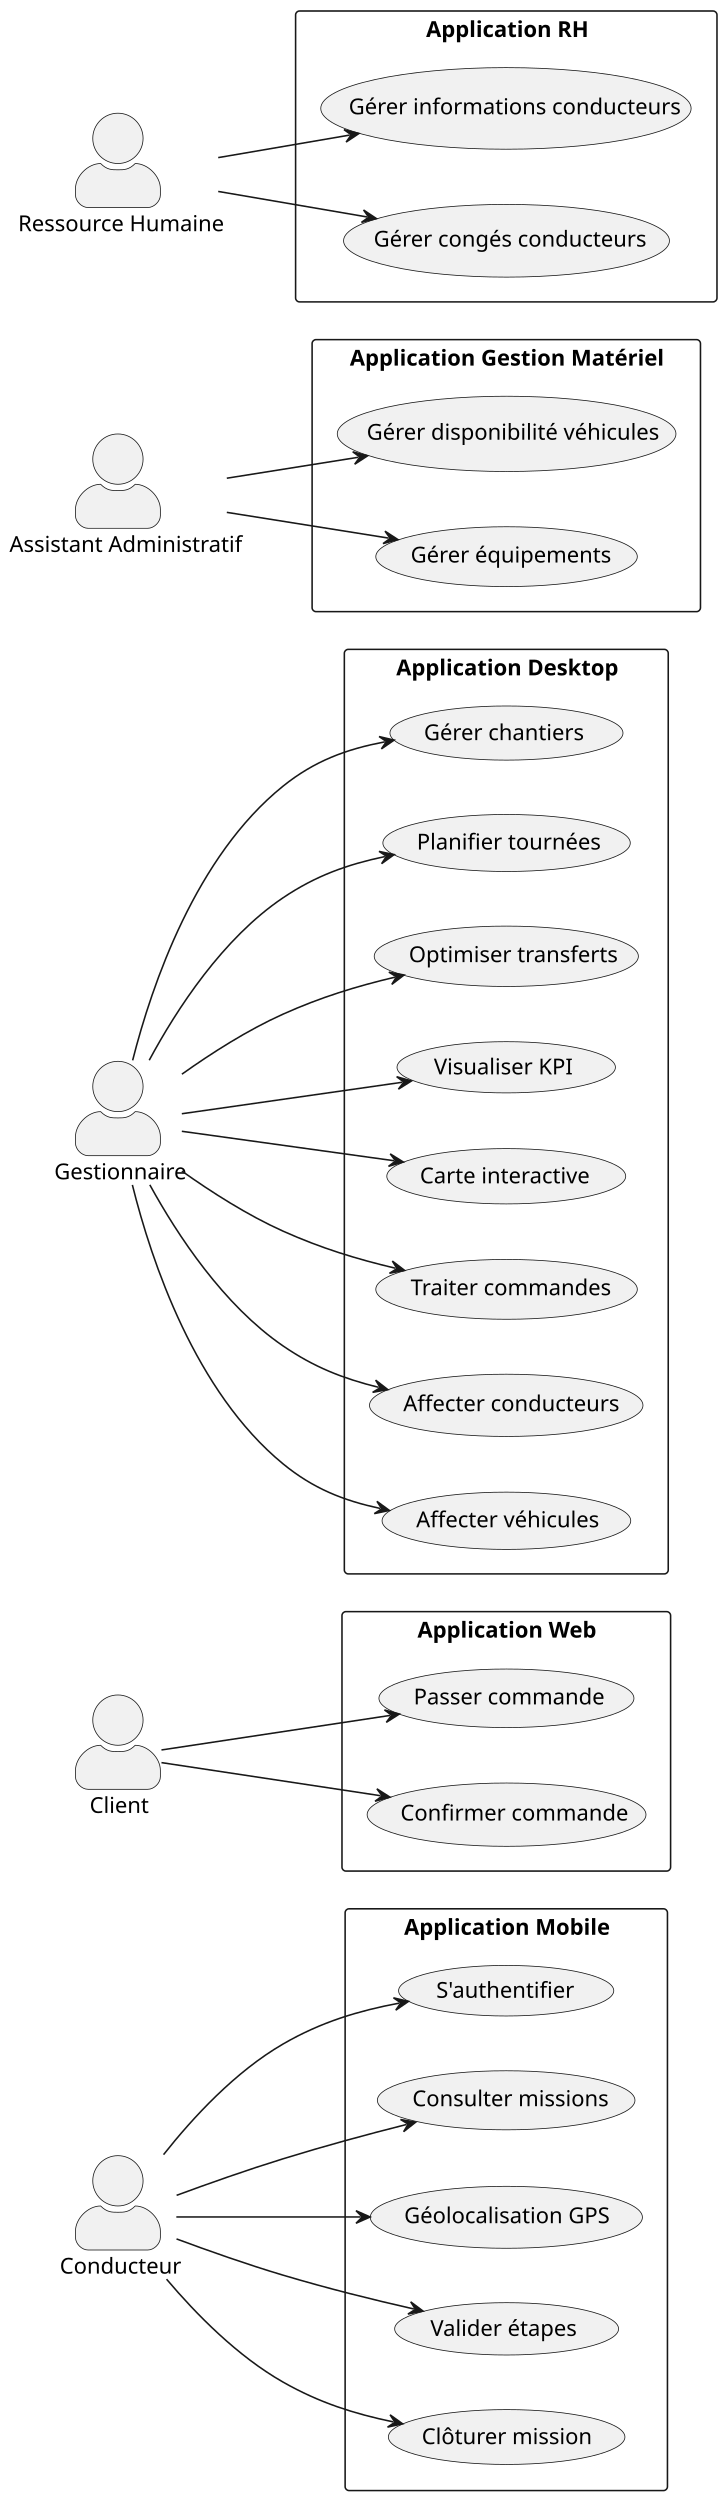
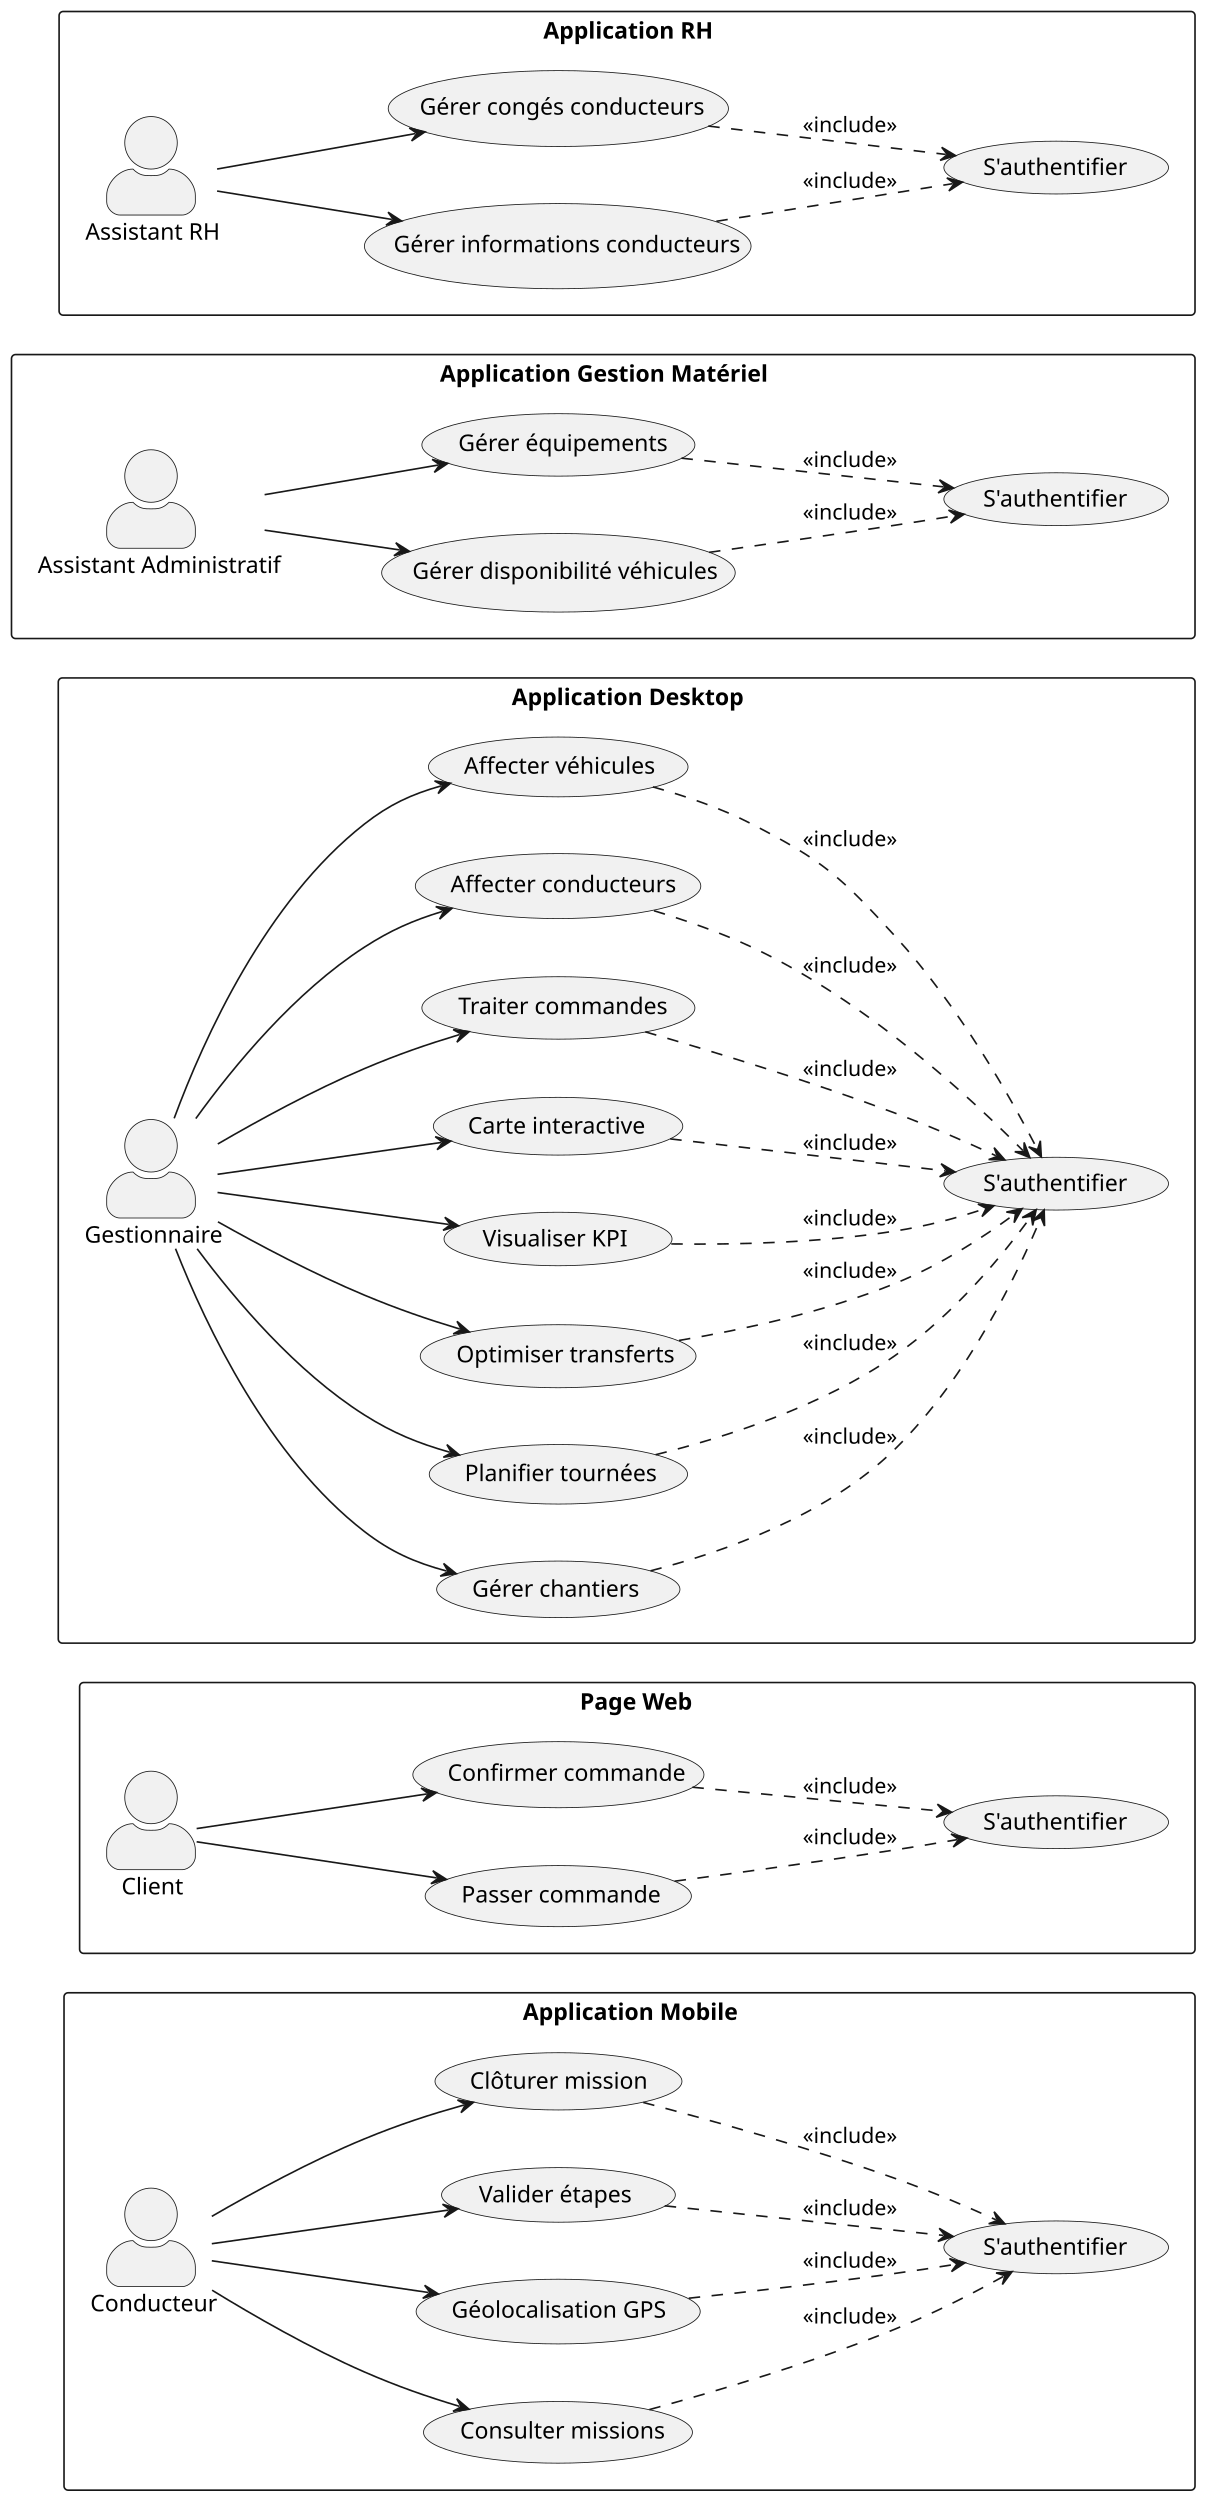
- <svg xmlns="http://www.w3.org/2000/svg" contentStyleType="text/css" height="1590px" preserveAspectRatio="none" style="width:462px;height:1590px;background:#FFFFFF;" version="1.1" viewBox="0 0 462 1590" width="462px" zoomAndPan="magnify">
+ <svg xmlns="http://www.w3.org/2000/svg" contentStyleType="text/css" height="1523px" preserveAspectRatio="none" style="width:734px;height:1523px;background:#FFFFFF;" version="1.1" viewBox="0 0 734 1523" width="734px" zoomAndPan="magnify">
  <defs />
  <g>
    <g id="cluster_Application Mobile">
-       <rect fill="none" height="370" rx="2.5" ry="2.5" style="stroke:#181818;stroke-width:1.0;" width="205" x="219.5" y="1214" />
-       <text fill="#000000" font-family="sans-serif" font-size="14" font-weight="bold" lengthAdjust="spacing" textLength="130" x="257" y="1230.533">Application Mobile</text>
-     </g>
-     <g id="cluster_Application Web">
-       <rect fill="none" height="165" rx="2.5" ry="2.5" style="stroke:#181818;stroke-width:1.0;" width="209" x="217.5" y="1025" />
-       <text fill="#000000" font-family="sans-serif" font-size="14" font-weight="bold" lengthAdjust="spacing" textLength="113" x="265.5" y="1041.533">Application Web</text>
+       <rect fill="none" height="303" rx="2.5" ry="2.5" style="stroke:#181818;stroke-width:1.0;" width="689" x="39" y="1214" />
+       <text fill="#000000" font-family="sans-serif" font-size="14" font-weight="bold" lengthAdjust="spacing" textLength="130" x="318.5" y="1230.533">Application Mobile</text>
+     </g>
+     <g id="cluster_Page Web">
+       <rect fill="none" height="165" rx="2.5" ry="2.5" style="stroke:#181818;stroke-width:1.0;" width="679.5" x="48.5" y="1025" />
+       <text fill="#000000" font-family="sans-serif" font-size="14" font-weight="bold" lengthAdjust="spacing" textLength="70" x="353.25" y="1041.533">Page Web</text>
    </g>
    <g id="cluster_Application Desktop">
-       <rect fill="none" height="588" rx="2.5" ry="2.5" style="stroke:#181818;stroke-width:1.0;" width="206" x="219" y="413" />
-       <text fill="#000000" font-family="sans-serif" font-size="14" font-weight="bold" lengthAdjust="spacing" textLength="140" x="252" y="429.533">Application Desktop</text>
+       <rect fill="none" height="588" rx="2.5" ry="2.5" style="stroke:#181818;stroke-width:1.0;" width="692.5" x="35.5" y="413" />
+       <text fill="#000000" font-family="sans-serif" font-size="14" font-weight="bold" lengthAdjust="spacing" textLength="140" x="311.75" y="429.533">Application Desktop</text>
    </g>
    <g id="cluster_Application Gestion Matériel">
-       <rect fill="none" height="173" rx="2.5" ry="2.5" style="stroke:#181818;stroke-width:1.0;" width="247" x="198.5" y="216" />
-       <text fill="#000000" font-family="sans-serif" font-size="14" font-weight="bold" lengthAdjust="spacing" textLength="199" x="222.5" y="232.533">Application Gestion Matériel</text>
+       <rect fill="none" height="173" rx="2.5" ry="2.5" style="stroke:#181818;stroke-width:1.0;" width="721" x="7" y="216" />
+       <text fill="#000000" font-family="sans-serif" font-size="14" font-weight="bold" lengthAdjust="spacing" textLength="199" x="268" y="232.533">Application Gestion Matériel</text>
    </g>
    <g id="cluster_Application RH">
-       <rect fill="none" height="185" rx="2.5" ry="2.5" style="stroke:#181818;stroke-width:1.0;" width="268" x="188" y="7" />
-       <text fill="#000000" font-family="sans-serif" font-size="14" font-weight="bold" lengthAdjust="spacing" textLength="102" x="271" y="23.533">Application RH</text>
-     </g>
-     <g id="elem_S'authentifier">
-       <ellipse cx="321.928" cy="1266.085" fill="#F1F1F1" rx="68.428" ry="16.085" style="stroke:#181818;stroke-width:0.5;" />
-       <text fill="#000000" font-family="sans-serif" font-size="14" lengthAdjust="spacing" textLength="83" x="277.428" y="1270.602">S'authentifier</text>
+       <rect fill="none" height="185" rx="2.5" ry="2.5" style="stroke:#181818;stroke-width:1.0;" width="692" x="36" y="7" />
+       <text fill="#000000" font-family="sans-serif" font-size="14" font-weight="bold" lengthAdjust="spacing" textLength="102" x="331" y="23.533">Application RH</text>
+     </g>
+     <g id="elem_Conducteur">
+       <ellipse cx="92" cy="1349" fill="#F1F1F1" rx="16" ry="16" style="stroke:#181818;stroke-width:0.5;" />
+       <path d="M92,1369 C96,1369 99,1369 103,1365 C111,1365 119,1373 119,1381 L119,1385 C119,1389 115,1393 111,1393 L73,1393 C69,1393 65,1389 65,1385 L65,1381 C65,1373 73,1365 81,1365 C85,1369 88,1369 92,1369 " fill="#F1F1F1" style="stroke:#181818;stroke-width:0.5;" />
+       <text fill="#000000" font-family="sans-serif" font-size="14" lengthAdjust="spacing" textLength="74" x="55" y="1408.033">Conducteur</text>
+     </g>
+     <g id="elem_AuthMobile">
+       <ellipse cx="643.428" cy="1369.085" fill="#F1F1F1" rx="68.428" ry="16.085" style="stroke:#181818;stroke-width:0.5;" />
+       <text fill="#000000" font-family="sans-serif" font-size="14" lengthAdjust="spacing" textLength="83" x="598.928" y="1373.602">S'authentifier</text>
    </g>
    <g id="elem_Consulter missions">
-       <ellipse cx="321.92" cy="1335.784" fill="#F1F1F1" rx="81.92" ry="18.784" style="stroke:#181818;stroke-width:0.5;" />
-       <text fill="#000000" font-family="sans-serif" font-size="14" lengthAdjust="spacing" textLength="119" x="262.251" y="1339.563">Consulter missions</text>
+       <ellipse cx="339.92" cy="1481.784" fill="#F1F1F1" rx="81.92" ry="18.784" style="stroke:#181818;stroke-width:0.5;" />
+       <text fill="#000000" font-family="sans-serif" font-size="14" lengthAdjust="spacing" textLength="119" x="280.251" y="1485.563">Consulter missions</text>
    </g>
    <g id="elem_Géolocalisation GPS">
-       <ellipse cx="322.041" cy="1410.208" fill="#F1F1F1" rx="86.541" ry="19.708" style="stroke:#181818;stroke-width:0.5;" />
-       <text fill="#000000" font-family="sans-serif" font-size="14" lengthAdjust="spacing" textLength="130" x="257.041" y="1413.937">Géolocalisation GPS</text>
+       <ellipse cx="340.041" cy="1408.208" fill="#F1F1F1" rx="86.541" ry="19.708" style="stroke:#181818;stroke-width:0.5;" />
+       <text fill="#000000" font-family="sans-serif" font-size="14" lengthAdjust="spacing" textLength="130" x="275.041" y="1411.937">Géolocalisation GPS</text>
    </g>
    <g id="elem_Valider étapes">
-       <ellipse cx="322.211" cy="1481.142" fill="#F1F1F1" rx="71.211" ry="16.642" style="stroke:#181818;stroke-width:0.5;" />
-       <text fill="#000000" font-family="sans-serif" font-size="14" lengthAdjust="spacing" textLength="91" x="273.711" y="1485.659">Valider étapes</text>
+       <ellipse cx="340.211" cy="1337.142" fill="#F1F1F1" rx="71.211" ry="16.642" style="stroke:#181818;stroke-width:0.5;" />
+       <text fill="#000000" font-family="sans-serif" font-size="14" lengthAdjust="spacing" textLength="91" x="291.711" y="1341.659">Valider étapes</text>
    </g>
    <g id="elem_Clôturer mission">
-       <ellipse cx="322.226" cy="1549.945" fill="#F1F1F1" rx="75.226" ry="17.445" style="stroke:#181818;stroke-width:0.5;" />
-       <text fill="#000000" font-family="sans-serif" font-size="14" lengthAdjust="spacing" textLength="102" x="268.226" y="1554.462">Clôturer mission</text>
+       <ellipse cx="340.226" cy="1267.945" fill="#F1F1F1" rx="75.226" ry="17.445" style="stroke:#181818;stroke-width:0.5;" />
+       <text fill="#000000" font-family="sans-serif" font-size="14" lengthAdjust="spacing" textLength="102" x="286.226" y="1272.462">Clôturer mission</text>
+     </g>
+     <g id="elem_Client">
+       <ellipse cx="92" cy="1095" fill="#F1F1F1" rx="16" ry="16" style="stroke:#181818;stroke-width:0.5;" />
+       <path d="M92,1115 C96,1115 99,1115 103,1111 C111,1111 119,1119 119,1127 L119,1131 C119,1135 115,1139 111,1139 L73,1139 C69,1139 65,1135 65,1131 L65,1127 C65,1119 73,1111 81,1111 C85,1115 88,1115 92,1115 " fill="#F1F1F1" style="stroke:#181818;stroke-width:0.5;" />
+       <text fill="#000000" font-family="sans-serif" font-size="14" lengthAdjust="spacing" textLength="36" x="74" y="1154.033">Client</text>
+     </g>
+     <g id="elem_AuthWeb">
+       <ellipse cx="643.428" cy="1110.085" fill="#F1F1F1" rx="68.428" ry="16.085" style="stroke:#181818;stroke-width:0.5;" />
+       <text fill="#000000" font-family="sans-serif" font-size="14" lengthAdjust="spacing" textLength="83" x="598.928" y="1114.602">S'authentifier</text>
    </g>
    <g id="elem_Passer commande">
-       <ellipse cx="322.097" cy="1080.119" fill="#F1F1F1" rx="81.097" ry="18.619" style="stroke:#181818;stroke-width:0.5;" />
-       <text fill="#000000" font-family="sans-serif" font-size="14" lengthAdjust="spacing" textLength="117" x="263.084" y="1083.998">Passer commande</text>
+       <ellipse cx="340.097" cy="1155.119" fill="#F1F1F1" rx="81.097" ry="18.619" style="stroke:#181818;stroke-width:0.5;" />
+       <text fill="#000000" font-family="sans-serif" font-size="14" lengthAdjust="spacing" textLength="117" x="281.084" y="1158.998">Passer commande</text>
    </g>
    <g id="elem_Confirmer commande">
-       <ellipse cx="322.176" cy="1154.135" fill="#F1F1F1" rx="88.676" ry="20.135" style="stroke:#181818;stroke-width:0.5;" />
-       <text fill="#000000" font-family="sans-serif" font-size="14" lengthAdjust="spacing" textLength="135" x="254.676" y="1157.864">Confirmer commande</text>
+       <ellipse cx="340.176" cy="1081.135" fill="#F1F1F1" rx="88.676" ry="20.135" style="stroke:#181818;stroke-width:0.5;" />
+       <text fill="#000000" font-family="sans-serif" font-size="14" lengthAdjust="spacing" textLength="135" x="272.676" y="1084.864">Confirmer commande</text>
+     </g>
+     <g id="elem_Gestionnaire">
+       <ellipse cx="92" cy="698" fill="#F1F1F1" rx="16" ry="16" style="stroke:#181818;stroke-width:0.5;" />
+       <path d="M92,718 C96,718 99,718 103,714 C111,714 119,722 119,730 L119,734 C119,738 115,742 111,742 L73,742 C69,742 65,738 65,734 L65,730 C65,722 73,714 81,714 C85,718 88,718 92,718 " fill="#F1F1F1" style="stroke:#181818;stroke-width:0.5;" />
+       <text fill="#000000" font-family="sans-serif" font-size="14" lengthAdjust="spacing" textLength="81" x="51.5" y="757.033">Gestionnaire</text>
+     </g>
+     <g id="elem_AuthDesktop">
+       <ellipse cx="643.428" cy="721.086" fill="#F1F1F1" rx="68.428" ry="16.085" style="stroke:#181818;stroke-width:0.5;" />
+       <text fill="#000000" font-family="sans-serif" font-size="14" lengthAdjust="spacing" textLength="83" x="598.928" y="725.602">S'authentifier</text>
    </g>
    <g id="elem_Gérer chantiers">
-       <ellipse cx="322.111" cy="466.222" fill="#F1F1F1" rx="74.111" ry="17.222" style="stroke:#181818;stroke-width:0.5;" />
-       <text fill="#000000" font-family="sans-serif" font-size="14" lengthAdjust="spacing" textLength="99" x="269.611" y="470.739">Gérer chantiers</text>
+       <ellipse cx="340.111" cy="968.222" fill="#F1F1F1" rx="74.111" ry="17.222" style="stroke:#181818;stroke-width:0.5;" />
+       <text fill="#000000" font-family="sans-serif" font-size="14" lengthAdjust="spacing" textLength="99" x="287.611" y="972.739">Gérer chantiers</text>
    </g>
    <g id="elem_Planifier tournées">
-       <ellipse cx="322.182" cy="536.136" fill="#F1F1F1" rx="78.682" ry="18.136" style="stroke:#181818;stroke-width:0.5;" />
-       <text fill="#000000" font-family="sans-serif" font-size="14" lengthAdjust="spacing" textLength="111" x="265.095" y="540.308">Planifier tournées</text>
+       <ellipse cx="340.182" cy="898.136" fill="#F1F1F1" rx="78.682" ry="18.136" style="stroke:#181818;stroke-width:0.5;" />
+       <text fill="#000000" font-family="sans-serif" font-size="14" lengthAdjust="spacing" textLength="111" x="283.095" y="902.308">Planifier tournées</text>
    </g>
    <g id="elem_Optimiser transferts">
-       <ellipse cx="322.007" cy="608.201" fill="#F1F1F1" rx="84.007" ry="19.201" style="stroke:#181818;stroke-width:0.5;" />
-       <text fill="#000000" font-family="sans-serif" font-size="14" lengthAdjust="spacing" textLength="124" x="260.007" y="611.93">Optimiser transferts</text>
+       <ellipse cx="340.007" cy="826.201" fill="#F1F1F1" rx="84.007" ry="19.201" style="stroke:#181818;stroke-width:0.5;" />
+       <text fill="#000000" font-family="sans-serif" font-size="14" lengthAdjust="spacing" textLength="124" x="278.007" y="829.93">Optimiser transferts</text>
    </g>
    <g id="elem_Visualiser KPI">
-       <ellipse cx="321.957" cy="678.791" fill="#F1F1F1" rx="69.457" ry="16.291" style="stroke:#181818;stroke-width:0.5;" />
-       <text fill="#000000" font-family="sans-serif" font-size="14" lengthAdjust="spacing" textLength="86" x="275.957" y="683.308">Visualiser KPI</text>
+       <ellipse cx="339.957" cy="754.791" fill="#F1F1F1" rx="69.457" ry="16.291" style="stroke:#181818;stroke-width:0.5;" />
+       <text fill="#000000" font-family="sans-serif" font-size="14" lengthAdjust="spacing" textLength="86" x="293.957" y="759.308">Visualiser KPI</text>
    </g>
    <g id="elem_Carte interactive">
-       <ellipse cx="321.976" cy="748.095" fill="#F1F1F1" rx="75.976" ry="17.595" style="stroke:#181818;stroke-width:0.5;" />
-       <text fill="#000000" font-family="sans-serif" font-size="14" lengthAdjust="spacing" textLength="104" x="267.047" y="752.596">Carte interactive</text>
+       <ellipse cx="339.976" cy="686.095" fill="#F1F1F1" rx="75.976" ry="17.595" style="stroke:#181818;stroke-width:0.5;" />
+       <text fill="#000000" font-family="sans-serif" font-size="14" lengthAdjust="spacing" textLength="104" x="285.047" y="690.596">Carte interactive</text>
    </g>
    <g id="elem_Traiter commandes">
-       <ellipse cx="322.169" cy="820.034" fill="#F1F1F1" rx="83.169" ry="19.034" style="stroke:#181818;stroke-width:0.5;" />
-       <text fill="#000000" font-family="sans-serif" font-size="14" lengthAdjust="spacing" textLength="122" x="261.169" y="823.762">Traiter commandes</text>
+       <ellipse cx="340.169" cy="614.034" fill="#F1F1F1" rx="83.169" ry="19.034" style="stroke:#181818;stroke-width:0.5;" />
+       <text fill="#000000" font-family="sans-serif" font-size="14" lengthAdjust="spacing" textLength="122" x="279.169" y="617.762">Traiter commandes</text>
    </g>
    <g id="elem_Affecter conducteurs">
-       <ellipse cx="321.966" cy="893.793" fill="#F1F1F1" rx="86.966" ry="19.793" style="stroke:#181818;stroke-width:0.5;" />
-       <text fill="#000000" font-family="sans-serif" font-size="14" lengthAdjust="spacing" textLength="131" x="256.466" y="897.522">Affecter conducteurs</text>
+       <ellipse cx="339.966" cy="539.793" fill="#F1F1F1" rx="86.966" ry="19.793" style="stroke:#181818;stroke-width:0.5;" />
+       <text fill="#000000" font-family="sans-serif" font-size="14" lengthAdjust="spacing" textLength="131" x="274.466" y="543.522">Affecter conducteurs</text>
    </g>
    <g id="elem_Affecter véhicules">
-       <ellipse cx="322.079" cy="967.216" fill="#F1F1F1" rx="79.079" ry="18.216" style="stroke:#181818;stroke-width:0.5;" />
-       <text fill="#000000" font-family="sans-serif" font-size="14" lengthAdjust="spacing" textLength="112" x="264.675" y="971.34">Affecter véhicules</text>
+       <ellipse cx="340.079" cy="467.216" fill="#F1F1F1" rx="79.079" ry="18.216" style="stroke:#181818;stroke-width:0.5;" />
+       <text fill="#000000" font-family="sans-serif" font-size="14" lengthAdjust="spacing" textLength="112" x="282.675" y="471.339">Affecter véhicules</text>
+     </g>
+     <g id="elem_Assistant">
+       <ellipse cx="92" cy="290" fill="#F1F1F1" rx="16" ry="16" style="stroke:#181818;stroke-width:0.5;" />
+       <path d="M92,310 C96,310 99,310 103,306 C111,306 119,314 119,322 L119,326 C119,330 115,334 111,334 L73,334 C69,334 65,330 65,326 L65,322 C65,314 73,306 81,306 C85,310 88,310 92,310 " fill="#F1F1F1" style="stroke:#181818;stroke-width:0.5;" />
+       <text fill="#000000" font-family="sans-serif" font-size="14" lengthAdjust="spacing" textLength="138" x="23" y="349.033">Assistant Administratif</text>
+     </g>
+     <g id="elem_AuthMateriel">
+       <ellipse cx="643.428" cy="304.086" fill="#F1F1F1" rx="68.428" ry="16.085" style="stroke:#181818;stroke-width:0.5;" />
+       <text fill="#000000" font-family="sans-serif" font-size="14" lengthAdjust="spacing" textLength="83" x="598.928" y="308.602">S'authentifier</text>
    </g>
    <g id="elem_Gérer disponibilité véhicules">
-       <ellipse cx="322.205" cy="275.941" fill="#F1F1F1" rx="107.705" ry="23.941" style="stroke:#181818;stroke-width:0.5;" />
-       <text fill="#000000" font-family="sans-serif" font-size="14" lengthAdjust="spacing" textLength="178" x="233.205" y="279.669">Gérer disponibilité véhicules</text>
+       <ellipse cx="340.205" cy="348.941" fill="#F1F1F1" rx="107.705" ry="23.941" style="stroke:#181818;stroke-width:0.5;" />
+       <text fill="#000000" font-family="sans-serif" font-size="14" lengthAdjust="spacing" textLength="178" x="251.205" y="352.669">Gérer disponibilité véhicules</text>
    </g>
    <g id="elem_Gérer équipements">
-       <ellipse cx="322.169" cy="354.034" fill="#F1F1F1" rx="83.169" ry="19.034" style="stroke:#181818;stroke-width:0.5;" />
-       <text fill="#000000" font-family="sans-serif" font-size="14" lengthAdjust="spacing" textLength="122" x="261.169" y="357.762">Gérer équipements</text>
+       <ellipse cx="340.169" cy="271.034" fill="#F1F1F1" rx="83.169" ry="19.034" style="stroke:#181818;stroke-width:0.5;" />
+       <text fill="#000000" font-family="sans-serif" font-size="14" lengthAdjust="spacing" textLength="122" x="279.169" y="274.762">Gérer équipements</text>
+     </g>
+     <g id="elem_AssistantRH">
+       <ellipse cx="92" cy="87" fill="#F1F1F1" rx="16" ry="16" style="stroke:#181818;stroke-width:0.5;" />
+       <path d="M92,107 C96,107 99,107 103,103 C111,103 119,111 119,119 L119,123 C119,127 115,131 111,131 L73,131 C69,131 65,127 65,123 L65,119 C65,111 73,103 81,103 C85,107 88,107 92,107 " fill="#F1F1F1" style="stroke:#181818;stroke-width:0.5;" />
+       <text fill="#000000" font-family="sans-serif" font-size="14" lengthAdjust="spacing" textLength="80" x="52" y="146.033">Assistant RH</text>
+     </g>
+     <g id="elem_AuthRH">
+       <ellipse cx="643.428" cy="102.085" fill="#F1F1F1" rx="68.428" ry="16.085" style="stroke:#181818;stroke-width:0.5;" />
+       <text fill="#000000" font-family="sans-serif" font-size="14" lengthAdjust="spacing" textLength="83" x="598.928" y="106.602">S'authentifier</text>
    </g>
    <g id="elem_Gérer informations conducteurs">
-       <ellipse cx="321.778" cy="68.956" fill="#F1F1F1" rx="117.778" ry="25.956" style="stroke:#181818;stroke-width:0.5;" />
-       <text fill="#000000" font-family="sans-serif" font-size="14" lengthAdjust="spacing" textLength="200" x="221.778" y="72.684">Gérer informations conducteurs</text>
+       <ellipse cx="339.778" cy="149.956" fill="#F1F1F1" rx="117.778" ry="25.956" style="stroke:#181818;stroke-width:0.5;" />
+       <text fill="#000000" font-family="sans-serif" font-size="14" lengthAdjust="spacing" textLength="200" x="239.778" y="153.684">Gérer informations conducteurs</text>
    </g>
    <g id="elem_Gérer congés conducteurs">
-       <ellipse cx="322.139" cy="153.128" fill="#F1F1F1" rx="103.639" ry="23.128" style="stroke:#181818;stroke-width:0.5;" />
-       <text fill="#000000" font-family="sans-serif" font-size="14" lengthAdjust="spacing" textLength="169" x="237.639" y="156.856">Gérer congés conducteurs</text>
-     </g>
-     <g id="elem_Conducteur">
-       <ellipse cx="75" cy="1387" fill="#F1F1F1" rx="16" ry="16" style="stroke:#181818;stroke-width:0.5;" />
-       <path d="M75,1407 C79,1407 82,1407 86,1403 C94,1403 102,1411 102,1419 L102,1423 C102,1427 98,1431 94,1431 L56,1431 C52,1431 48,1427 48,1423 L48,1419 C48,1411 56,1403 64,1403 C68,1407 71,1407 75,1407 " fill="#F1F1F1" style="stroke:#181818;stroke-width:0.5;" />
-       <text fill="#000000" font-family="sans-serif" font-size="14" lengthAdjust="spacing" textLength="74" x="38" y="1446.033">Conducteur</text>
-     </g>
-     <g id="elem_Client">
-       <ellipse cx="75" cy="1094" fill="#F1F1F1" rx="16" ry="16" style="stroke:#181818;stroke-width:0.5;" />
-       <path d="M75,1114 C79,1114 82,1114 86,1110 C94,1110 102,1118 102,1126 L102,1130 C102,1134 98,1138 94,1138 L56,1138 C52,1138 48,1134 48,1130 L48,1126 C48,1118 56,1110 64,1110 C68,1114 71,1114 75,1114 " fill="#F1F1F1" style="stroke:#181818;stroke-width:0.5;" />
-       <text fill="#000000" font-family="sans-serif" font-size="14" lengthAdjust="spacing" textLength="36" x="57" y="1153.033">Client</text>
-     </g>
-     <g id="elem_Gestionnaire">
-       <ellipse cx="75" cy="691" fill="#F1F1F1" rx="16" ry="16" style="stroke:#181818;stroke-width:0.5;" />
-       <path d="M75,711 C79,711 82,711 86,707 C94,707 102,715 102,723 L102,727 C102,731 98,735 94,735 L56,735 C52,735 48,731 48,727 L48,723 C48,715 56,707 64,707 C68,711 71,711 75,711 " fill="#F1F1F1" style="stroke:#181818;stroke-width:0.5;" />
-       <text fill="#000000" font-family="sans-serif" font-size="14" lengthAdjust="spacing" textLength="81" x="34.5" y="750.033">Gestionnaire</text>
-     </g>
-     <g id="elem_Assistant">
-       <ellipse cx="75" cy="292" fill="#F1F1F1" rx="16" ry="16" style="stroke:#181818;stroke-width:0.5;" />
-       <path d="M75,312 C79,312 82,312 86,308 C94,308 102,316 102,324 L102,328 C102,332 98,336 94,336 L56,336 C52,336 48,332 48,328 L48,324 C48,316 56,308 64,308 C68,312 71,312 75,312 " fill="#F1F1F1" style="stroke:#181818;stroke-width:0.5;" />
-       <text fill="#000000" font-family="sans-serif" font-size="14" lengthAdjust="spacing" textLength="138" x="6" y="351.033">Assistant Administratif</text>
-     </g>
-     <g id="elem_RH">
-       <ellipse cx="75" cy="88" fill="#F1F1F1" rx="16" ry="16" style="stroke:#181818;stroke-width:0.5;" />
-       <path d="M75,108 C79,108 82,108 86,104 C94,104 102,112 102,120 L102,124 C102,128 98,132 94,132 L56,132 C52,132 48,128 48,124 L48,120 C48,112 56,104 64,104 C68,108 71,108 75,108 " fill="#F1F1F1" style="stroke:#181818;stroke-width:0.5;" />
-       <text fill="#000000" font-family="sans-serif" font-size="14" lengthAdjust="spacing" textLength="127" x="11.5" y="147.033">Ressource Humaine</text>
-     </g>
-     <g id="link_Conducteur_S'authentifier">
-       <path d="M104.01,1370.35 C122.86,1346.53 149.75,1317.52 180,1300 C204.19,1285.99 228.013,1278.846 253.923,1273.986 " fill="none" id="Conducteur-to-S'authentifier" style="stroke:#181818;stroke-width:1.0;" />
-       <polygon fill="#181818" points="259.82,1272.88,250.237,1270.608,254.906,1273.802,251.712,1278.471,259.82,1272.88" style="stroke:#181818;stroke-width:1.0;" />
+       <ellipse cx="340.139" cy="66.128" fill="#F1F1F1" rx="103.639" ry="23.128" style="stroke:#181818;stroke-width:0.5;" />
+       <text fill="#000000" font-family="sans-serif" font-size="14" lengthAdjust="spacing" textLength="169" x="255.639" y="69.856">Gérer congés conducteurs</text>
    </g>
    <g id="link_Conducteur_Consulter missions">
-       <path d="M112.32,1396.22 C132.18,1388.9 157.29,1380 180,1373 C207.57,1364.5 232.734,1357.704 258.614,1351.144 " fill="none" id="Conducteur-to-Consulter missions" style="stroke:#181818;stroke-width:1.0;" />
-       <polygon fill="#181818" points="264.43,1349.67,254.723,1348.004,259.583,1350.899,256.689,1355.759,264.43,1349.67" style="stroke:#181818;stroke-width:1.0;" />
+       <path d="M129.2,1395.2 C154.5,1410.72 189.44,1430.82 222,1445 C242.31,1453.84 259.684,1459.882 279.974,1465.983 " fill="none" id="Conducteur-to-Consulter missions" style="stroke:#181818;stroke-width:1.0;" />
+       <polygon fill="#181818" points="285.72,1467.71,278.253,1461.288,280.932,1466.27,275.949,1468.949,285.72,1467.71" style="stroke:#181818;stroke-width:1.0;" />
    </g>
    <g id="link_Conducteur_Géolocalisation GPS">
-       <path d="M112.15,1410 C144.5,1410 187.18,1410 229.41,1410 " fill="none" id="Conducteur-to-Géolocalisation GPS" style="stroke:#181818;stroke-width:1.0;" />
-       <polygon fill="#181818" points="235.41,1410,226.41,1406,230.41,1410,226.41,1414,235.41,1410" style="stroke:#181818;stroke-width:1.0;" />
+       <path d="M129.03,1377.27 C165.13,1382.56 215.763,1389.96 261.083,1396.6 " fill="none" id="Conducteur-to-Géolocalisation GPS" style="stroke:#181818;stroke-width:1.0;" />
+       <polygon fill="#181818" points="267.02,1397.47,258.695,1392.208,262.073,1396.745,257.535,1400.123,267.02,1397.47" style="stroke:#181818;stroke-width:1.0;" />
    </g>
    <g id="link_Conducteur_Valider étapes">
-       <path d="M112.27,1423.96 C132.11,1431.33 157.22,1440.22 180,1447 C209.2,1455.69 236.45,1462.428 263.24,1468.528 " fill="none" id="Conducteur-to-Valider étapes" style="stroke:#181818;stroke-width:1.0;" />
-       <polygon fill="#181818" points="269.09,1469.86,261.203,1463.962,264.215,1468.75,259.427,1471.762,269.09,1469.86" style="stroke:#181818;stroke-width:1.0;" />
+       <path d="M129.03,1366.87 C168.4,1361.27 226.17,1353.055 273.1,1346.376 " fill="none" id="Conducteur-to-Valider étapes" style="stroke:#181818;stroke-width:1.0;" />
+       <polygon fill="#181818" points="279.04,1345.53,269.566,1342.838,274.09,1346.235,270.693,1350.758,279.04,1345.53" style="stroke:#181818;stroke-width:1.0;" />
    </g>
    <g id="link_Conducteur_Clôturer mission">
-       <path d="M105.92,1449.55 C124.84,1471.91 151.11,1498.58 180,1515 C203.13,1528.15 225.274,1535.184 250.214,1540.344 " fill="none" id="Conducteur-to-Clôturer mission" style="stroke:#181818;stroke-width:1.0;" />
-       <polygon fill="#181818" points="256.09,1541.56,248.087,1535.82,251.194,1540.547,246.466,1543.654,256.09,1541.56" style="stroke:#181818;stroke-width:1.0;" />
+       <path d="M129.03,1350.21 C154.39,1335.5 189.48,1316.4 222,1303 C243.27,1294.23 261.754,1288.233 282.644,1282.363 " fill="none" id="Conducteur-to-Clôturer mission" style="stroke:#181818;stroke-width:1.0;" />
+       <polygon fill="#181818" points="288.42,1280.74,278.673,1279.324,283.606,1282.093,280.838,1287.025,288.42,1280.74" style="stroke:#181818;stroke-width:1.0;" />
+     </g>
+     <g id="link_Consulter missions_AuthMobile">
+       <path d="M395.59,1467.93 C437.2,1456.55 495.56,1439.13 545,1419 C570.02,1408.81 592.03,1397.445 611.35,1386.755 " fill="none" id="Consulter missions-to-AuthMobile" style="stroke:#181818;stroke-width:1.0;stroke-dasharray:7.0,7.0;" />
+       <polygon fill="#181818" points="616.6,1383.85,606.788,1384.707,612.225,1386.271,610.662,1391.707,616.6,1383.85" style="stroke:#181818;stroke-width:1.0;" />
+       <text fill="#000000" font-family="sans-serif" font-size="13" lengthAdjust="spacing" textLength="55" x="489" y="1415.495">«include»</text>
+     </g>
+     <g id="link_Géolocalisation GPS_AuthMobile">
+       <path d="M419.58,1400.08 C457.53,1396.01 503.69,1390.71 545,1385 C558.93,1383.07 568.018,1381.707 581.988,1379.427 " fill="none" id="Géolocalisation GPS-to-AuthMobile" style="stroke:#181818;stroke-width:1.0;stroke-dasharray:7.0,7.0;" />
+       <polygon fill="#181818" points="587.91,1378.46,578.383,1375.962,582.975,1379.265,579.672,1383.857,587.91,1378.46" style="stroke:#181818;stroke-width:1.0;" />
+       <text fill="#000000" font-family="sans-serif" font-size="13" lengthAdjust="spacing" textLength="55" x="489" y="1381.495">«include»</text>
+     </g>
+     <g id="link_Valider étapes_AuthMobile">
+       <path d="M404.94,1343.79 C456.8,1349.29 523.473,1356.367 574.744,1361.807 " fill="none" id="Valider étapes-to-AuthMobile" style="stroke:#181818;stroke-width:1.0;stroke-dasharray:7.0,7.0;" />
+       <polygon fill="#181818" points="580.71,1362.44,572.182,1357.513,575.738,1361.912,571.338,1365.468,580.71,1362.44" style="stroke:#181818;stroke-width:1.0;" />
+       <text fill="#000000" font-family="sans-serif" font-size="13" lengthAdjust="spacing" textLength="55" x="489" y="1349.495">«include»</text>
+     </g>
+     <g id="link_Clôturer mission_AuthMobile">
+       <path d="M391.86,1280.81 C433.48,1291.75 493.63,1308.59 545,1327 C567.9,1335.21 587.646,1343.641 606.686,1352.281 " fill="none" id="Clôturer mission-to-AuthMobile" style="stroke:#181818;stroke-width:1.0;stroke-dasharray:7.0,7.0;" />
+       <polygon fill="#181818" points="612.15,1354.76,605.607,1347.398,607.597,1352.694,602.301,1354.684,612.15,1354.76" style="stroke:#181818;stroke-width:1.0;" />
+       <text fill="#000000" font-family="sans-serif" font-size="13" lengthAdjust="spacing" textLength="55" x="489" y="1305.495">«include»</text>
    </g>
    <g id="link_Client_Passer commande">
-       <path d="M102.69,1112.97 C138.71,1107.53 198.207,1098.546 248.067,1091.016 " fill="none" id="Client-to-Passer commande" style="stroke:#181818;stroke-width:1.0;" />
-       <polygon fill="#181818" points="254,1090.12,244.504,1087.509,249.056,1090.867,245.698,1095.419,254,1090.12" style="stroke:#181818;stroke-width:1.0;" />
+       <path d="M119.79,1122.03 C156.03,1127.48 215.957,1136.498 266.057,1144.028 " fill="none" id="Client-to-Passer commande" style="stroke:#181818;stroke-width:1.0;" />
+       <polygon fill="#181818" points="271.99,1144.92,263.685,1139.627,267.046,1144.177,262.495,1147.538,271.99,1144.92" style="stroke:#181818;stroke-width:1.0;" />
    </g>
    <g id="link_Client_Confirmer commande">
-       <path d="M102.69,1121.03 C137.29,1126.26 193.067,1134.684 242.077,1142.084 " fill="none" id="Client-to-Confirmer commande" style="stroke:#181818;stroke-width:1.0;" />
-       <polygon fill="#181818" points="248.01,1142.98,239.708,1137.681,243.066,1142.234,238.514,1145.591,248.01,1142.98" style="stroke:#181818;stroke-width:1.0;" />
+       <path d="M119.79,1113.97 C154.6,1108.73 210.797,1100.283 260.047,1092.873 " fill="none" id="Client-to-Confirmer commande" style="stroke:#181818;stroke-width:1.0;" />
+       <polygon fill="#181818" points="265.98,1091.98,256.485,1089.364,261.036,1092.724,257.675,1097.274,265.98,1091.98" style="stroke:#181818;stroke-width:1.0;" />
+     </g>
+     <g id="link_Passer commande_AuthWeb">
+       <path d="M410.96,1146.03 C450.38,1140.82 500.49,1133.93 545,1127 C559.26,1124.78 568.749,1123.208 583.009,1120.728 " fill="none" id="Passer commande-to-AuthWeb" style="stroke:#181818;stroke-width:1.0;stroke-dasharray:7.0,7.0;" />
+       <polygon fill="#181818" points="588.92,1119.7,579.368,1117.301,583.994,1120.557,580.739,1125.183,588.92,1119.7" style="stroke:#181818;stroke-width:1.0;" />
+       <text fill="#000000" font-family="sans-serif" font-size="13" lengthAdjust="spacing" textLength="55" x="489" y="1123.495">«include»</text>
+     </g>
+     <g id="link_Confirmer commande_AuthWeb">
+       <path d="M421.8,1088.77 C471.33,1093.54 527.847,1098.977 573.678,1103.377 " fill="none" id="Confirmer commande-to-AuthWeb" style="stroke:#181818;stroke-width:1.0;stroke-dasharray:7.0,7.0;" />
+       <polygon fill="#181818" points="579.65,1103.95,571.073,1099.108,574.673,1103.472,570.309,1107.072,579.65,1103.95" style="stroke:#181818;stroke-width:1.0;" />
+       <text fill="#000000" font-family="sans-serif" font-size="13" lengthAdjust="spacing" textLength="55" x="489" y="1092.495">«include»</text>
    </g>
    <g id="link_Gestionnaire_Gérer chantiers">
-       <path d="M84.36,674.38 C96.72,625.83 124.64,544.54 180,500 C199.91,483.98 220.304,476.433 244.784,471.813 " fill="none" id="Gestionnaire-to-Gérer chantiers" style="stroke:#181818;stroke-width:1.0;" />
-       <polygon fill="#181818" points="250.68,470.7,241.094,468.438,245.767,471.627,242.578,476.3,250.68,470.7" style="stroke:#181818;stroke-width:1.0;" />
+       <path d="M106.93,760.71 C125.72,808.51 163.68,887.98 222,933 C238.11,945.44 252.795,951.915 272.105,957.095 " fill="none" id="Gestionnaire-to-Gérer chantiers" style="stroke:#181818;stroke-width:1.0;" />
+       <polygon fill="#181818" points="277.9,958.65,270.244,952.455,273.071,957.355,268.171,960.182,277.9,958.65" style="stroke:#181818;stroke-width:1.0;" />
    </g>
    <g id="link_Gestionnaire_Planifier tournées">
-       <path d="M94.91,674.31 C112.47,641.69 141.68,596.81 180,571 C200.82,556.98 220.879,549.807 244.809,544.767 " fill="none" id="Gestionnaire-to-Planifier tournées" style="stroke:#181818;stroke-width:1.0;" />
-       <polygon fill="#181818" points="250.68,543.53,241.049,541.471,245.787,544.561,242.698,549.299,250.68,543.53" style="stroke:#181818;stroke-width:1.0;" />
+       <path d="M120.11,760.77 C143.63,792.43 180.37,835.66 222,862 C239.42,873.02 254.667,879.225 274.047,884.715 " fill="none" id="Gestionnaire-to-Planifier tournées" style="stroke:#181818;stroke-width:1.0;" />
+       <polygon fill="#181818" points="279.82,886.35,272.251,880.048,275.009,884.987,270.07,887.745,279.82,886.35" style="stroke:#181818;stroke-width:1.0;" />
    </g>
    <g id="link_Gestionnaire_Optimiser transferts">
-       <path d="M115.69,683.18 C134.37,669.89 157.46,655.1 180,645 C204.25,634.14 226.493,627.348 251.173,621.478 " fill="none" id="Gestionnaire-to-Optimiser transferts" style="stroke:#181818;stroke-width:1.0;" />
-       <polygon fill="#181818" points="257.01,620.09,247.329,618.281,252.146,621.247,249.18,626.064,257.01,620.09" style="stroke:#181818;stroke-width:1.0;" />
+       <path d="M132.77,744.34 C157.83,758.44 191.16,776.12 222,789 C242.44,797.54 259.848,803.511 280.118,809.651 " fill="none" id="Gestionnaire-to-Optimiser transferts" style="stroke:#181818;stroke-width:1.0;" />
+       <polygon fill="#181818" points="285.86,811.39,278.406,804.953,281.075,809.941,276.087,812.609,285.86,811.39" style="stroke:#181818;stroke-width:1.0;" />
    </g>
    <g id="link_Gestionnaire_Visualiser KPI">
-       <path d="M115.64,708.34 C155.18,702.69 210.48,694.788 255.8,688.318 " fill="none" id="Gestionnaire-to-Visualiser KPI" style="stroke:#181818;stroke-width:1.0;" />
-       <polygon fill="#181818" points="261.74,687.47,252.265,684.782,256.79,688.177,253.396,692.702,261.74,687.47" style="stroke:#181818;stroke-width:1.0;" />
+       <path d="M132.52,726.46 C172.18,731.94 227.816,739.639 273.416,745.939 " fill="none" id="Gestionnaire-to-Visualiser KPI" style="stroke:#181818;stroke-width:1.0;" />
+       <polygon fill="#181818" points="279.36,746.76,270.992,741.566,274.407,746.076,269.897,749.491,279.36,746.76" style="stroke:#181818;stroke-width:1.0;" />
    </g>
    <g id="link_Gestionnaire_Carte interactive">
-       <path d="M115.64,719.5 C153.69,724.78 205.887,732.025 250.607,738.235 " fill="none" id="Gestionnaire-to-Carte interactive" style="stroke:#181818;stroke-width:1.0;" />
-       <polygon fill="#181818" points="256.55,739.06,248.186,733.86,251.597,738.372,247.085,741.784,256.55,739.06" style="stroke:#181818;stroke-width:1.0;" />
+       <path d="M132.52,715.38 C170.82,709.93 223.63,702.415 268.68,696.005 " fill="none" id="Gestionnaire-to-Carte interactive" style="stroke:#181818;stroke-width:1.0;" />
+       <polygon fill="#181818" points="274.62,695.16,265.146,692.468,269.67,695.864,266.273,700.388,274.62,695.16" style="stroke:#181818;stroke-width:1.0;" />
    </g>
    <g id="link_Gestionnaire_Traiter commandes">
-       <path d="M115.69,744.82 C134.37,758.11 157.46,772.9 180,783 C204.37,793.92 226.762,800.736 251.532,806.606 " fill="none" id="Gestionnaire-to-Traiter commandes" style="stroke:#181818;stroke-width:1.0;" />
-       <polygon fill="#181818" points="257.37,807.99,249.535,802.023,252.505,806.837,247.69,809.807,257.37,807.99" style="stroke:#181818;stroke-width:1.0;" />
+       <path d="M132.69,696.9 C157.71,682.35 191.04,664.15 222,651 C242.39,642.34 259.787,636.346 280.067,630.216 " fill="none" id="Gestionnaire-to-Traiter commandes" style="stroke:#181818;stroke-width:1.0;" />
+       <polygon fill="#181818" points="285.81,628.48,276.038,627.255,281.024,629.927,278.352,634.913,285.81,628.48" style="stroke:#181818;stroke-width:1.0;" />
    </g>
    <g id="link_Gestionnaire_Affecter conducteurs">
-       <path d="M95.28,753.55 C112.99,785.79 142.19,830.08 180,856 C199.66,869.47 218.065,876.743 240.855,882.363 " fill="none" id="Gestionnaire-to-Affecter conducteurs" style="stroke:#181818;stroke-width:1.0;" />
-       <polygon fill="#181818" points="246.68,883.8,238.899,877.761,241.825,882.603,236.984,885.529,246.68,883.8" style="stroke:#181818;stroke-width:1.0;" />
+       <path d="M119.28,681.43 C142.68,649.05 179.7,604.31 222,577 C238.02,566.66 251.405,560.793 269.495,555.233 " fill="none" id="Gestionnaire-to-Affecter conducteurs" style="stroke:#181818;stroke-width:1.0;" />
+       <polygon fill="#181818" points="275.23,553.47,265.452,552.291,270.451,554.939,267.802,559.938,275.23,553.47" style="stroke:#181818;stroke-width:1.0;" />
    </g>
    <g id="link_Gestionnaire_Affecter véhicules">
-       <path d="M84.19,753.61 C96.43,802.66 124.28,885.3 180,931 C199.05,946.62 218.174,954.309 241.814,959.389 " fill="none" id="Gestionnaire-to-Affecter véhicules" style="stroke:#181818;stroke-width:1.0;" />
-       <polygon fill="#181818" points="247.68,960.65,239.721,954.848,242.792,959.6,238.041,962.67,247.68,960.65" style="stroke:#181818;stroke-width:1.0;" />
+       <path d="M106.1,681.28 C124.34,632.06 162.08,548.94 222,502 C237.1,490.17 250.378,483.968 268.698,478.768 " fill="none" id="Gestionnaire-to-Affecter véhicules" style="stroke:#181818;stroke-width:1.0;" />
+       <polygon fill="#181818" points="274.47,477.13,264.72,475.74,269.66,478.495,266.904,483.435,274.47,477.13" style="stroke:#181818;stroke-width:1.0;" />
+     </g>
+     <g id="link_Gérer chantiers_AuthDesktop">
+       <path d="M396.27,956.95 C441.34,945.39 504.03,923.15 545,883 C590.48,838.43 620.705,773.915 633.805,742.595 " fill="none" id="Gérer chantiers-to-AuthDesktop" style="stroke:#181818;stroke-width:1.0;stroke-dasharray:7.0,7.0;" />
+       <polygon fill="#181818" points="636.12,737.06,628.957,743.819,634.191,741.673,636.337,746.907,636.12,737.06" style="stroke:#181818;stroke-width:1.0;" />
+       <text fill="#000000" font-family="sans-serif" font-size="13" lengthAdjust="spacing" textLength="55" x="489" y="879.495">«include»</text>
+     </g>
+     <g id="link_Planifier tournées_AuthDesktop">
+       <path d="M399.37,886.22 C442.41,875.53 500.9,856.65 545,826 C581.56,800.59 611.096,764.206 627.706,741.716 " fill="none" id="Planifier tournées-to-AuthDesktop" style="stroke:#181818;stroke-width:1.0;stroke-dasharray:7.0,7.0;" />
+       <polygon fill="#181818" points="631.27,736.89,622.706,741.753,628.3,740.912,629.141,746.506,631.27,736.89" style="stroke:#181818;stroke-width:1.0;" />
+       <text fill="#000000" font-family="sans-serif" font-size="13" lengthAdjust="spacing" textLength="55" x="489" y="822.495">«include»</text>
+     </g>
+     <g id="link_Optimiser transferts_AuthDesktop">
+       <path d="M413.62,816.61 C453.42,809.93 503.04,799.04 545,782 C573.86,770.28 598.912,753.739 617.862,739.839 " fill="none" id="Optimiser transferts-to-AuthDesktop" style="stroke:#181818;stroke-width:1.0;stroke-dasharray:7.0,7.0;" />
+       <polygon fill="#181818" points="622.7,736.29,613.077,738.388,618.668,739.247,617.809,744.838,622.7,736.29" style="stroke:#181818;stroke-width:1.0;" />
+       <text fill="#000000" font-family="sans-serif" font-size="13" lengthAdjust="spacing" textLength="55" x="489" y="778.495">«include»</text>
+     </g>
+     <g id="link_Visualiser KPI_AuthDesktop">
+       <path d="M408.94,757.8 C448.81,758.34 500.03,757.11 545,750 C565.41,746.77 581.831,742.317 599.831,736.387 " fill="none" id="Visualiser KPI-to-AuthDesktop" style="stroke:#181818;stroke-width:1.0;stroke-dasharray:7.0,7.0;" />
+       <polygon fill="#181818" points="605.53,734.51,595.73,733.527,600.781,736.074,598.234,741.125,605.53,734.51" style="stroke:#181818;stroke-width:1.0;" />
+       <text fill="#000000" font-family="sans-serif" font-size="13" lengthAdjust="spacing" textLength="55" x="489" y="746.495">«include»</text>
+     </g>
+     <g id="link_Carte interactive_AuthDesktop">
+       <path d="M408.29,693.81 C460.27,699.85 525.62,707.427 575.86,713.267 " fill="none" id="Carte interactive-to-AuthDesktop" style="stroke:#181818;stroke-width:1.0;stroke-dasharray:7.0,7.0;" />
+       <polygon fill="#181818" points="581.82,713.96,573.342,708.948,576.853,713.383,572.418,716.894,581.82,713.96" style="stroke:#181818;stroke-width:1.0;" />
+       <text fill="#000000" font-family="sans-serif" font-size="13" lengthAdjust="spacing" textLength="55" x="489" y="700.495">«include»</text>
+     </g>
+     <g id="link_Traiter commandes_AuthDesktop">
+       <path d="M393.1,628.61 C434.65,640.67 494.1,658.86 545,678 C567.86,686.6 587.623,695.244 606.673,704.044 " fill="none" id="Traiter commandes-to-AuthDesktop" style="stroke:#181818;stroke-width:1.0;stroke-dasharray:7.0,7.0;" />
+       <polygon fill="#181818" points="612.12,706.56,605.627,699.154,607.581,704.463,602.272,706.417,612.12,706.56" style="stroke:#181818;stroke-width:1.0;" />
+       <text fill="#000000" font-family="sans-serif" font-size="13" lengthAdjust="spacing" textLength="55" x="489" y="655.495">«include»</text>
+     </g>
+     <g id="link_Affecter conducteurs_AuthDesktop">
+       <path d="M398.39,554.83 C417.75,560.7 439.2,568.17 458,577 C528.98,610.34 593.584,670.981 623.154,700.921 " fill="none" id="Affecter conducteurs-to-AuthDesktop" style="stroke:#181818;stroke-width:1.0;stroke-dasharray:7.0,7.0;" />
+       <polygon fill="#181818" points="627.37,705.19,623.892,695.976,623.856,701.633,618.2,701.597,627.37,705.19" style="stroke:#181818;stroke-width:1.0;" />
+       <text fill="#000000" font-family="sans-serif" font-size="13" lengthAdjust="spacing" textLength="55" x="489" y="592.495">«include»</text>
+     </g>
+     <g id="link_Affecter véhicules_AuthDesktop">
+       <path d="M397.7,479.39 C417.41,484.87 439.26,492.31 458,502 C501.6,524.53 511.9,533.77 545,570 C584.99,613.77 616.571,670.422 631.611,699.462 " fill="none" id="Affecter véhicules-to-AuthDesktop" style="stroke:#181818;stroke-width:1.0;stroke-dasharray:7.0,7.0;" />
+       <polygon fill="#181818" points="634.37,704.79,633.783,694.959,632.071,700.35,626.679,698.638,634.37,704.79" style="stroke:#181818;stroke-width:1.0;" />
+       <text fill="#000000" font-family="sans-serif" font-size="13" lengthAdjust="spacing" textLength="55" x="489" y="515.495">«include»</text>
    </g>
    <g id="link_Assistant_Gérer disponibilité véhicules">
-       <path d="M144.25,304.14 C172,299.72 198.474,295.502 227.914,290.822 " fill="none" id="Assistant-to-Gérer disponibilité véhicules" style="stroke:#181818;stroke-width:1.0;" />
-       <polygon fill="#181818" points="233.84,289.88,224.324,287.343,228.902,290.665,225.58,295.243,233.84,289.88" style="stroke:#181818;stroke-width:1.0;" />
+       <path d="M161.2,322.98 C188.5,326.98 214.393,330.762 243.513,335.022 " fill="none" id="Assistant-to-Gérer disponibilité véhicules" style="stroke:#181818;stroke-width:1.0;" />
+       <polygon fill="#181818" points="249.45,335.89,241.124,330.629,244.503,335.166,239.966,338.545,249.45,335.89" style="stroke:#181818;stroke-width:1.0;" />
    </g>
    <g id="link_Assistant_Gérer équipements">
-       <path d="M144.25,325.86 C178.23,331.27 213.265,336.847 247.195,342.247 " fill="none" id="Assistant-to-Gérer équipements" style="stroke:#181818;stroke-width:1.0;" />
-       <polygon fill="#181818" points="253.12,343.19,244.861,337.825,248.182,342.404,243.603,345.726,253.12,343.19" style="stroke:#181818;stroke-width:1.0;" />
-     </g>
-     <g id="link_RH_Gérer informations conducteurs">
-       <path d="M138.78,100.24 C166,95.57 192.516,91.023 222.416,85.903 " fill="none" id="RH-to-Gérer informations conducteurs" style="stroke:#181818;stroke-width:1.0;" />
-       <polygon fill="#181818" points="228.33,84.89,218.784,82.466,223.402,85.734,220.134,90.352,228.33,84.89" style="stroke:#181818;stroke-width:1.0;" />
-     </g>
-     <g id="link_RH_Gérer congés conducteurs">
-       <path d="M138.78,121.76 C169.4,127.01 200.706,132.376 233.496,137.996 " fill="none" id="RH-to-Gérer congés conducteurs" style="stroke:#181818;stroke-width:1.0;" />
-       <polygon fill="#181818" points="239.41,139.01,231.215,133.547,234.482,138.165,229.864,141.432,239.41,139.01" style="stroke:#181818;stroke-width:1.0;" />
+       <path d="M161.2,301.36 C196.04,295.41 232.326,289.21 266.876,283.31 " fill="none" id="Assistant-to-Gérer équipements" style="stroke:#181818;stroke-width:1.0;" />
+       <polygon fill="#181818" points="272.79,282.3,263.245,279.872,267.861,283.142,264.592,287.758,272.79,282.3" style="stroke:#181818;stroke-width:1.0;" />
+     </g>
+     <g id="link_Gérer disponibilité véhicules_AuthMateriel">
+       <path d="M431.95,336.5 C467.27,331.53 508.05,325.66 545,320 C558.73,317.9 567.619,316.488 581.439,314.228 " fill="none" id="Gérer disponibilité véhicules-to-AuthMateriel" style="stroke:#181818;stroke-width:1.0;stroke-dasharray:7.0,7.0;" />
+       <polygon fill="#181818" points="587.36,313.26,577.832,310.765,582.426,314.067,579.124,318.66,587.36,313.26" style="stroke:#181818;stroke-width:1.0;" />
+       <text fill="#000000" font-family="sans-serif" font-size="13" lengthAdjust="spacing" textLength="55" x="489" y="316.495">«include»</text>
+     </g>
+     <g id="link_Gérer équipements_AuthMateriel">
+       <path d="M415.14,279.11 C466.05,284.69 526.876,291.348 574.876,296.598 " fill="none" id="Gérer équipements-to-AuthMateriel" style="stroke:#181818;stroke-width:1.0;stroke-dasharray:7.0,7.0;" />
+       <polygon fill="#181818" points="580.84,297.25,572.328,292.295,575.87,296.706,571.458,300.248,580.84,297.25" style="stroke:#181818;stroke-width:1.0;" />
+       <text fill="#000000" font-family="sans-serif" font-size="13" lengthAdjust="spacing" textLength="55" x="489" y="284.495">«include»</text>
+     </g>
+     <g id="link_AssistantRH_Gérer informations conducteurs">
+       <path d="M132.25,116.38 C162.5,121.3 199.698,127.347 238.738,133.697 " fill="none" id="AssistantRH-to-Gérer informations conducteurs" style="stroke:#181818;stroke-width:1.0;" />
+       <polygon fill="#181818" points="244.66,134.66,236.419,129.267,239.725,133.857,235.135,137.163,244.66,134.66" style="stroke:#181818;stroke-width:1.0;" />
+     </g>
+     <g id="link_AssistantRH_Gérer congés conducteurs">
+       <path d="M132.25,102.98 C166.23,96.9 210.544,88.976 252.984,81.386 " fill="none" id="AssistantRH-to-Gérer congés conducteurs" style="stroke:#181818;stroke-width:1.0;" />
+       <polygon fill="#181818" points="258.89,80.33,249.326,77.977,253.968,81.21,250.735,85.852,258.89,80.33" style="stroke:#181818;stroke-width:1.0;" />
+     </g>
+     <g id="link_Gérer informations conducteurs_AuthRH">
+       <path d="M436.4,134.81 C485.74,126.96 538.335,118.584 580.395,111.884 " fill="none" id="Gérer informations conducteurs-to-AuthRH" style="stroke:#181818;stroke-width:1.0;stroke-dasharray:7.0,7.0;" />
+       <polygon fill="#181818" points="586.32,110.94,576.803,108.406,581.382,111.727,578.061,116.306,586.32,110.94" style="stroke:#181818;stroke-width:1.0;" />
+       <text fill="#000000" font-family="sans-serif" font-size="13" lengthAdjust="spacing" textLength="55" x="489" y="114.495">«include»</text>
+     </g>
+     <g id="link_Gérer congés conducteurs_AuthRH">
+       <path d="M431.46,76.8 C480.2,82.62 533.052,88.929 576.192,94.079 " fill="none" id="Gérer congés conducteurs-to-AuthRH" style="stroke:#181818;stroke-width:1.0;stroke-dasharray:7.0,7.0;" />
+       <polygon fill="#181818" points="582.15,94.79,573.688,89.751,577.185,94.197,572.739,97.695,582.15,94.79" style="stroke:#181818;stroke-width:1.0;" />
+       <text fill="#000000" font-family="sans-serif" font-size="13" lengthAdjust="spacing" textLength="55" x="489" y="80.495">«include»</text>
    </g>
  </g>
</svg>
